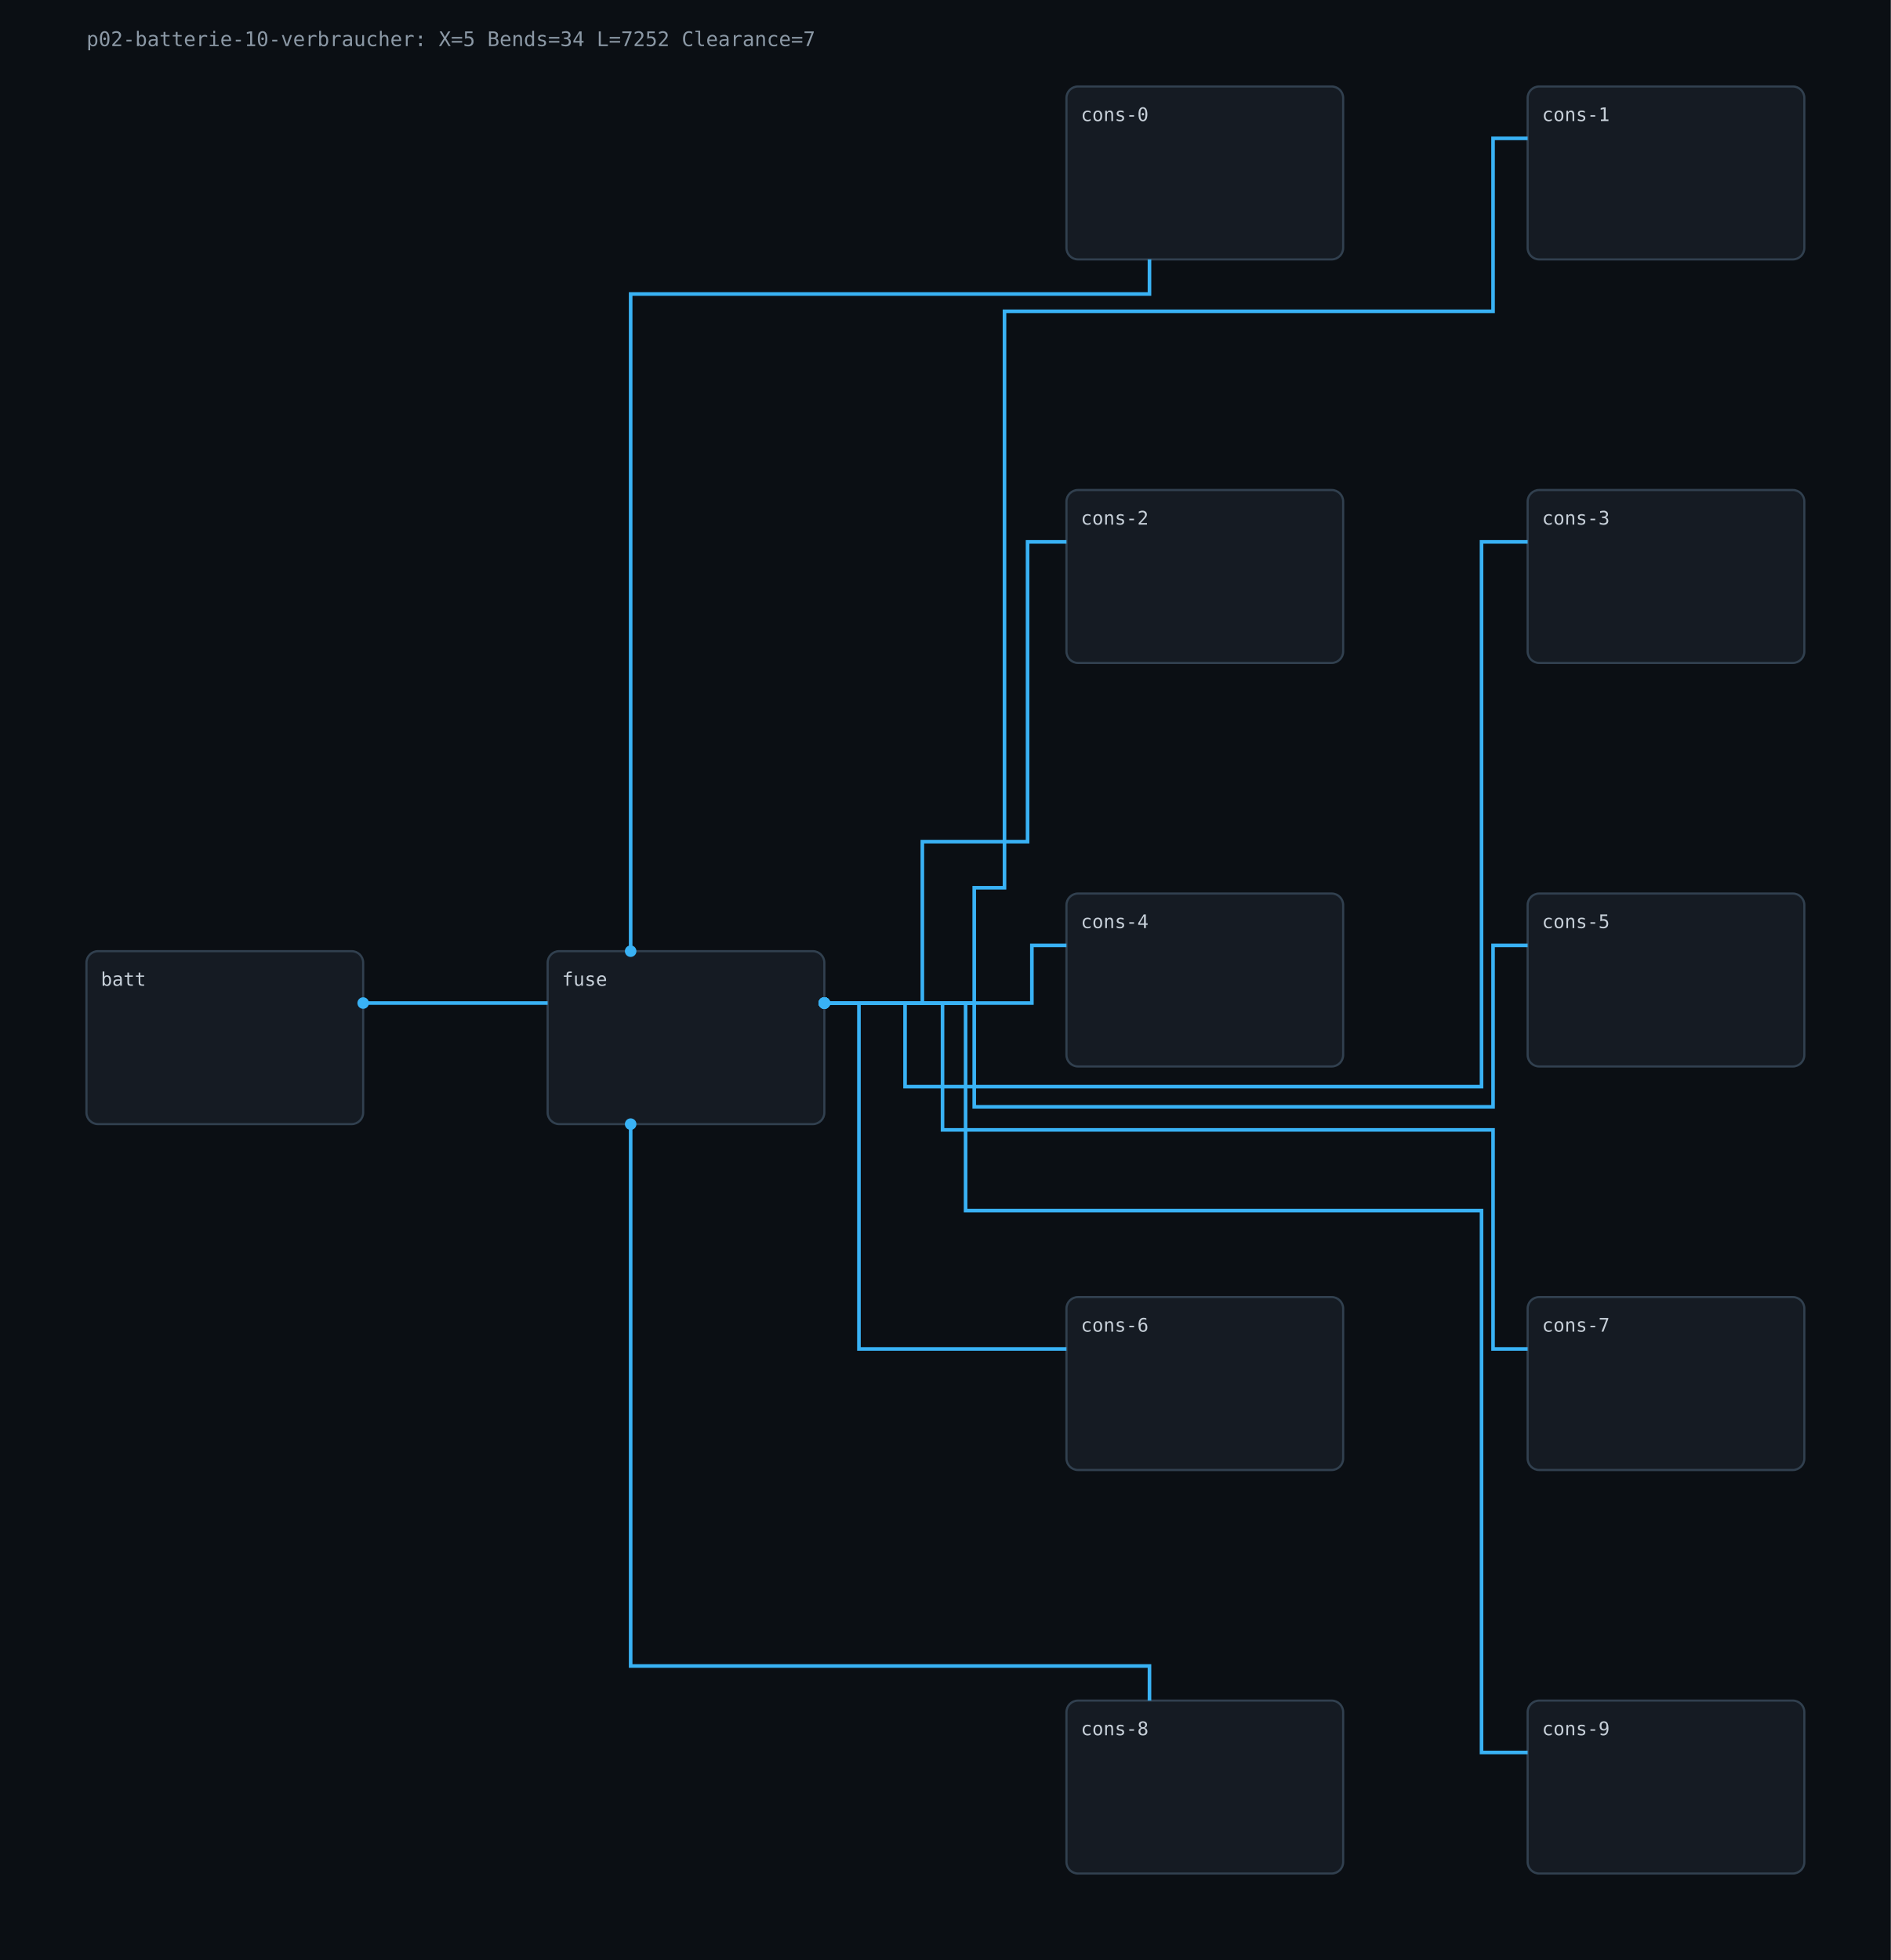
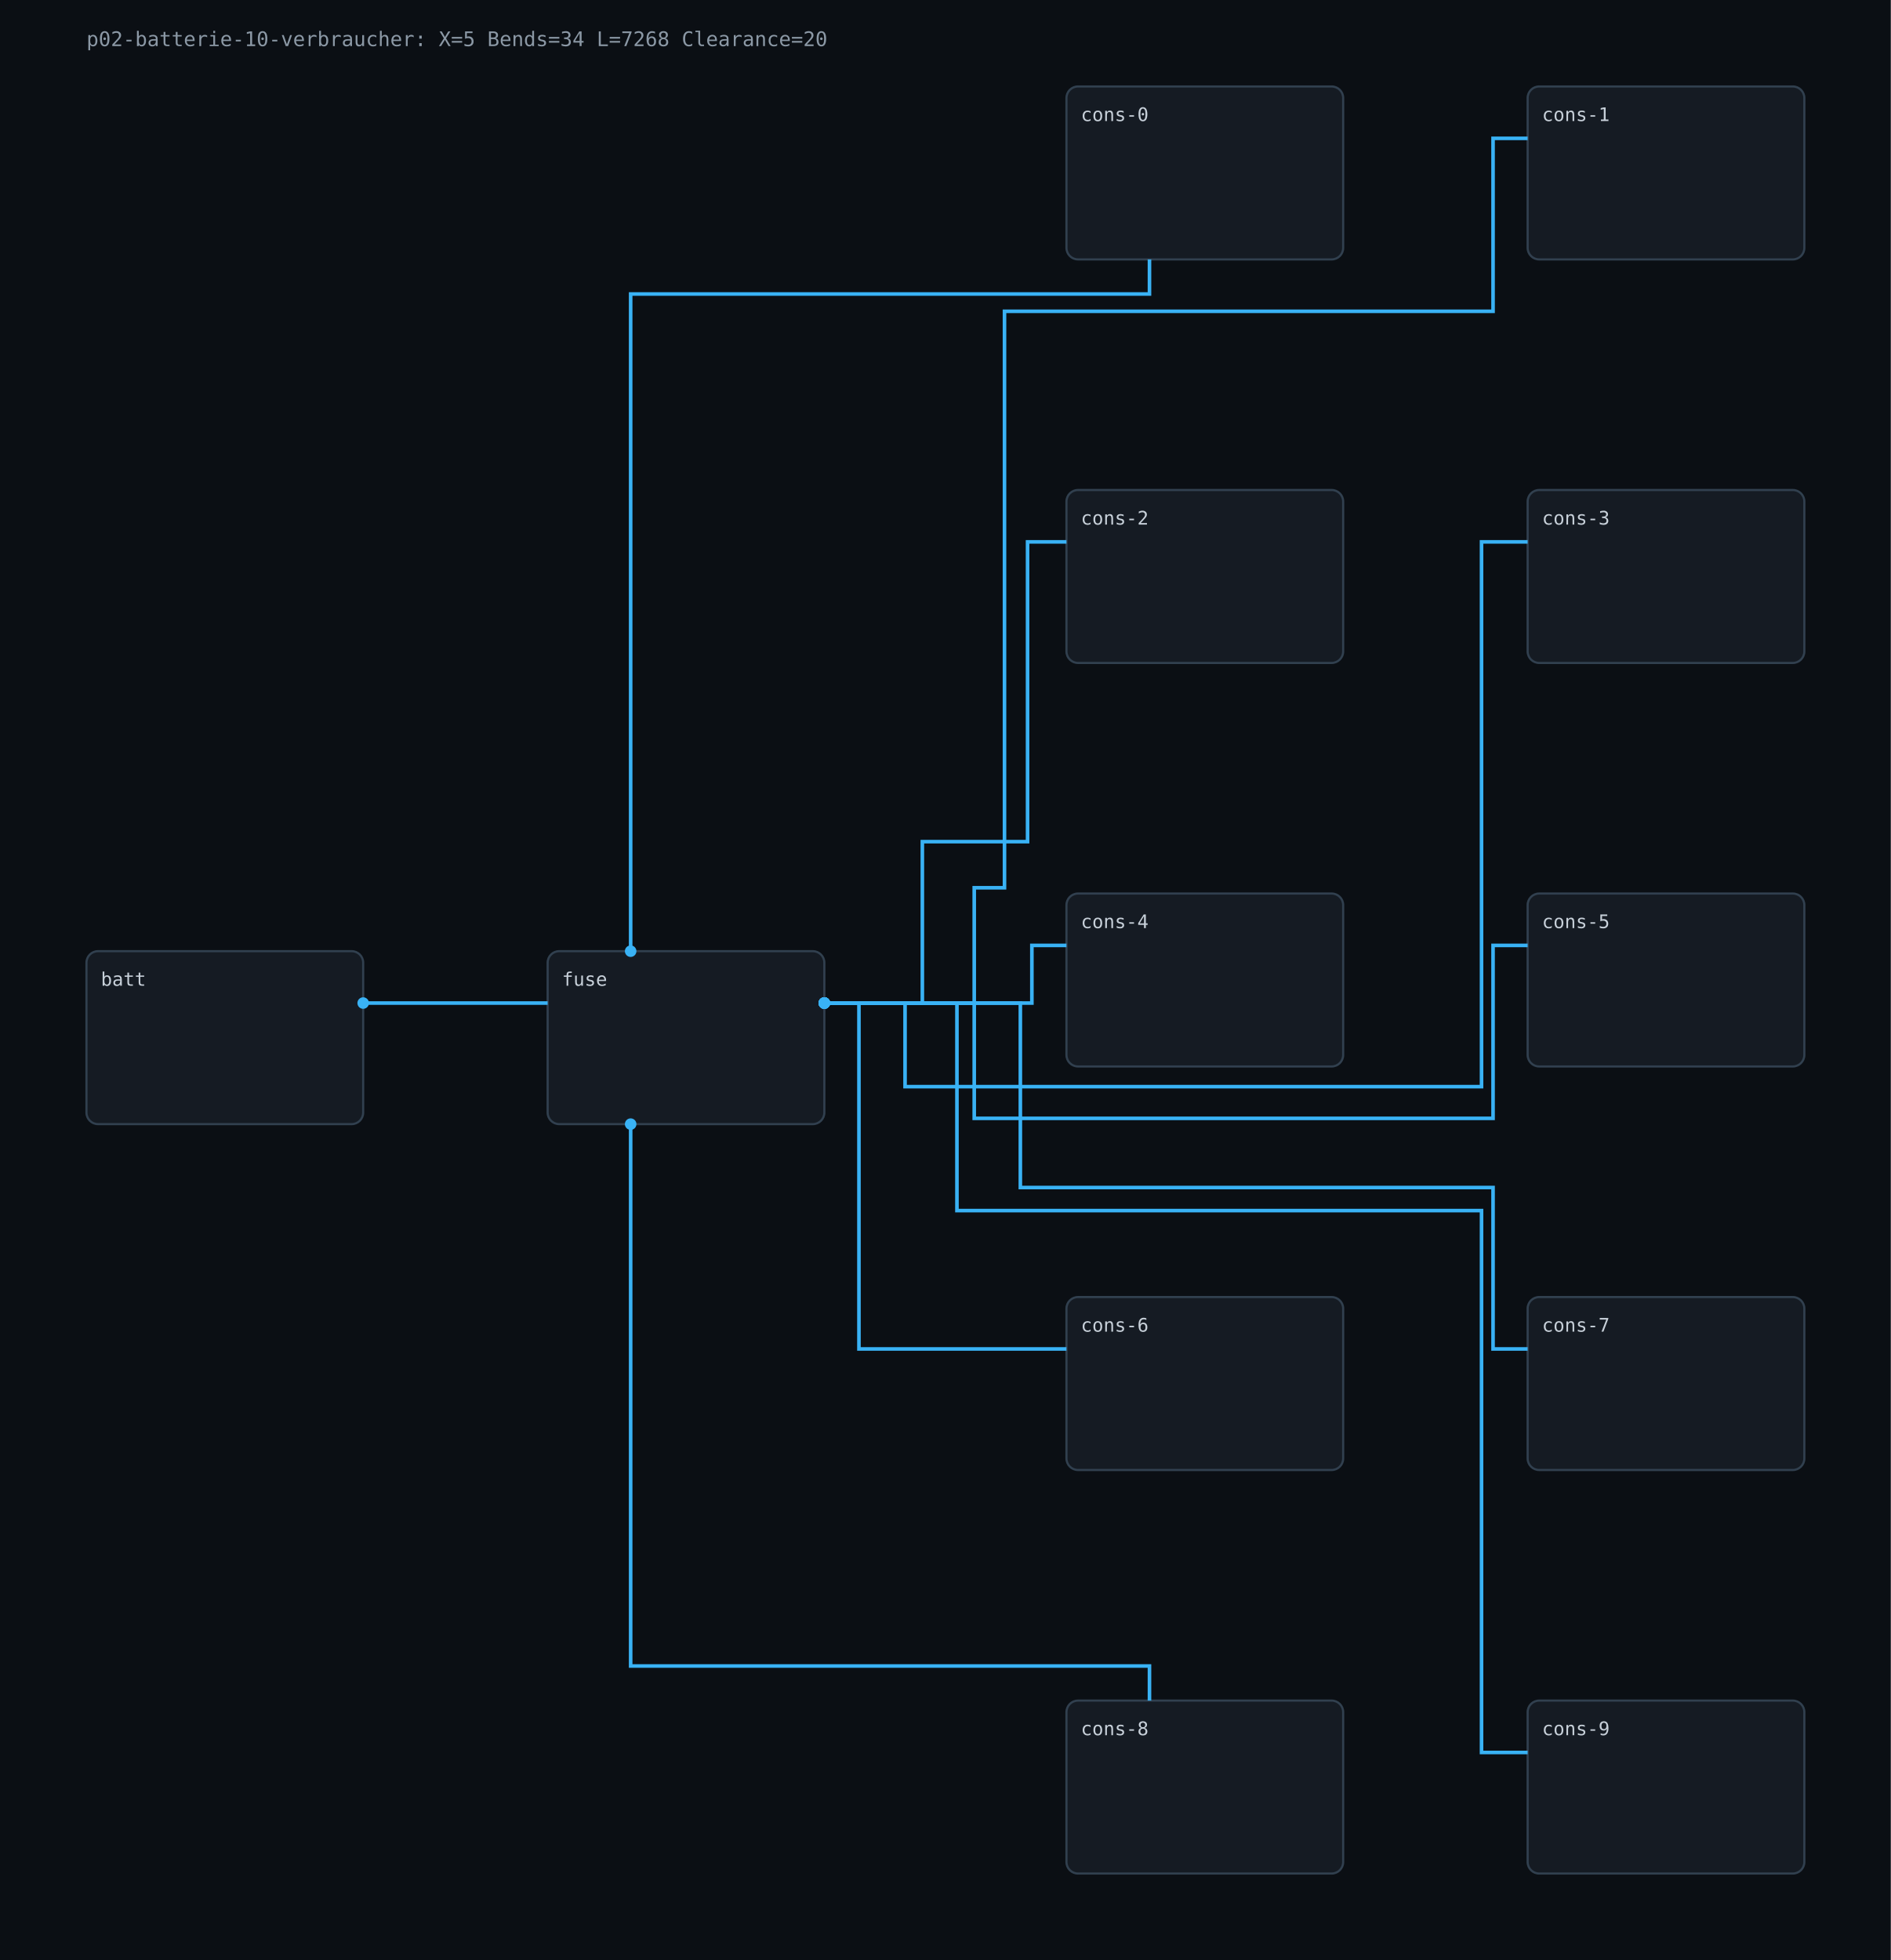
<svg xmlns="http://www.w3.org/2000/svg" width="1312" height="1360" viewBox="0 0 1312 1360">
  <rect width="100%" height="100%" fill="#0b0f14" />
-   <text x="60" y="32" fill="#8b98a5" font-family="monospace" font-size="14">p02-batterie-10-verbraucher: X=5 Bends=34 L=7252 Clearance=7</text>
+   <text x="60" y="32" fill="#8b98a5" font-family="monospace" font-size="14">p02-batterie-10-verbraucher: X=5 Bends=34 L=7268 Clearance=20</text>
  <rect x="60" y="660" width="192" height="120" fill="#151b23" stroke="#31404f" stroke-width="1.5" rx="8" />
  <text x="70" y="684" fill="#c7d0d9" font-family="monospace" font-size="13">batt</text>
  <rect x="380" y="660" width="192" height="120" fill="#151b23" stroke="#31404f" stroke-width="1.5" rx="8" />
  <text x="390" y="684" fill="#c7d0d9" font-family="monospace" font-size="13">fuse</text>
  <rect x="740" y="60" width="192" height="120" fill="#151b23" stroke="#31404f" stroke-width="1.5" rx="8" />
  <text x="750" y="84" fill="#c7d0d9" font-family="monospace" font-size="13">cons-0</text>
  <rect x="1060" y="60" width="192" height="120" fill="#151b23" stroke="#31404f" stroke-width="1.5" rx="8" />
  <text x="1070" y="84" fill="#c7d0d9" font-family="monospace" font-size="13">cons-1</text>
  <rect x="740" y="340" width="192" height="120" fill="#151b23" stroke="#31404f" stroke-width="1.5" rx="8" />
  <text x="750" y="364" fill="#c7d0d9" font-family="monospace" font-size="13">cons-2</text>
  <rect x="1060" y="340" width="192" height="120" fill="#151b23" stroke="#31404f" stroke-width="1.5" rx="8" />
  <text x="1070" y="364" fill="#c7d0d9" font-family="monospace" font-size="13">cons-3</text>
  <rect x="740" y="620" width="192" height="120" fill="#151b23" stroke="#31404f" stroke-width="1.5" rx="8" />
  <text x="750" y="644" fill="#c7d0d9" font-family="monospace" font-size="13">cons-4</text>
  <rect x="1060" y="620" width="192" height="120" fill="#151b23" stroke="#31404f" stroke-width="1.5" rx="8" />
  <text x="1070" y="644" fill="#c7d0d9" font-family="monospace" font-size="13">cons-5</text>
  <rect x="740" y="900" width="192" height="120" fill="#151b23" stroke="#31404f" stroke-width="1.5" rx="8" />
  <text x="750" y="924" fill="#c7d0d9" font-family="monospace" font-size="13">cons-6</text>
  <rect x="1060" y="900" width="192" height="120" fill="#151b23" stroke="#31404f" stroke-width="1.5" rx="8" />
  <text x="1070" y="924" fill="#c7d0d9" font-family="monospace" font-size="13">cons-7</text>
  <rect x="740" y="1180" width="192" height="120" fill="#151b23" stroke="#31404f" stroke-width="1.5" rx="8" />
  <text x="750" y="1204" fill="#c7d0d9" font-family="monospace" font-size="13">cons-8</text>
  <rect x="1060" y="1180" width="192" height="120" fill="#151b23" stroke="#31404f" stroke-width="1.5" rx="8" />
  <text x="1070" y="1204" fill="#c7d0d9" font-family="monospace" font-size="13">cons-9</text>
  <path d="M 252 696 L 380 696" fill="none" stroke="#39b2f5" stroke-width="2.5" />
  <circle cx="252" cy="696" r="4" fill="#39b2f5" />
  <path d="M 437.60 660 L 437.60 204 L 797.60 204 L 797.60 180" fill="none" stroke="#39b2f5" stroke-width="2.5" />
  <circle cx="437.60" cy="660" r="4" fill="#39b2f5" />
  <path d="M 572 696 L 676 696 L 676 616 L 697 616 L 697 216 L 1036 216 L 1036 96 L 1060 96" fill="none" stroke="#39b2f5" stroke-width="2.5" />
  <circle cx="572" cy="696" r="4" fill="#39b2f5" />
  <path d="M 572 696 L 640 696 L 640 584 L 713 584 L 713 376 L 740 376" fill="none" stroke="#39b2f5" stroke-width="2.5" />
  <circle cx="572" cy="696" r="4" fill="#39b2f5" />
  <path d="M 572 696 L 628 696 L 628 754 L 1028 754 L 1028 376 L 1060 376" fill="none" stroke="#39b2f5" stroke-width="2.5" />
  <circle cx="572" cy="696" r="4" fill="#39b2f5" />
  <path d="M 572 696 L 716 696 L 716 656 L 740 656" fill="none" stroke="#39b2f5" stroke-width="2.5" />
  <circle cx="572" cy="696" r="4" fill="#39b2f5" />
-   <path d="M 572 696 L 676 696 L 676 768 L 1036 768 L 1036 656 L 1060 656" fill="none" stroke="#39b2f5" stroke-width="2.5" />
+   <path d="M 572 696 L 676 696 L 676 776 L 1036 776 L 1036 656 L 1060 656" fill="none" stroke="#39b2f5" stroke-width="2.5" />
  <circle cx="572" cy="696" r="4" fill="#39b2f5" />
  <path d="M 572 696 L 596 696 L 596 936 L 740 936" fill="none" stroke="#39b2f5" stroke-width="2.5" />
  <circle cx="572" cy="696" r="4" fill="#39b2f5" />
-   <path d="M 572 696 L 654 696 L 654 784 L 1036 784 L 1036 936 L 1060 936" fill="none" stroke="#39b2f5" stroke-width="2.5" />
+   <path d="M 572 696 L 708 696 L 708 824 L 1036 824 L 1036 936 L 1060 936" fill="none" stroke="#39b2f5" stroke-width="2.5" />
  <circle cx="572" cy="696" r="4" fill="#39b2f5" />
  <path d="M 437.60 780 L 437.60 1156 L 797.60 1156 L 797.60 1180" fill="none" stroke="#39b2f5" stroke-width="2.5" />
  <circle cx="437.60" cy="780" r="4" fill="#39b2f5" />
-   <path d="M 572 696 L 670 696 L 670 840 L 1028 840 L 1028 1216 L 1060 1216" fill="none" stroke="#39b2f5" stroke-width="2.5" />
+   <path d="M 572 696 L 664 696 L 664 840 L 1028 840 L 1028 1216 L 1060 1216" fill="none" stroke="#39b2f5" stroke-width="2.5" />
  <circle cx="572" cy="696" r="4" fill="#39b2f5" />
</svg>
